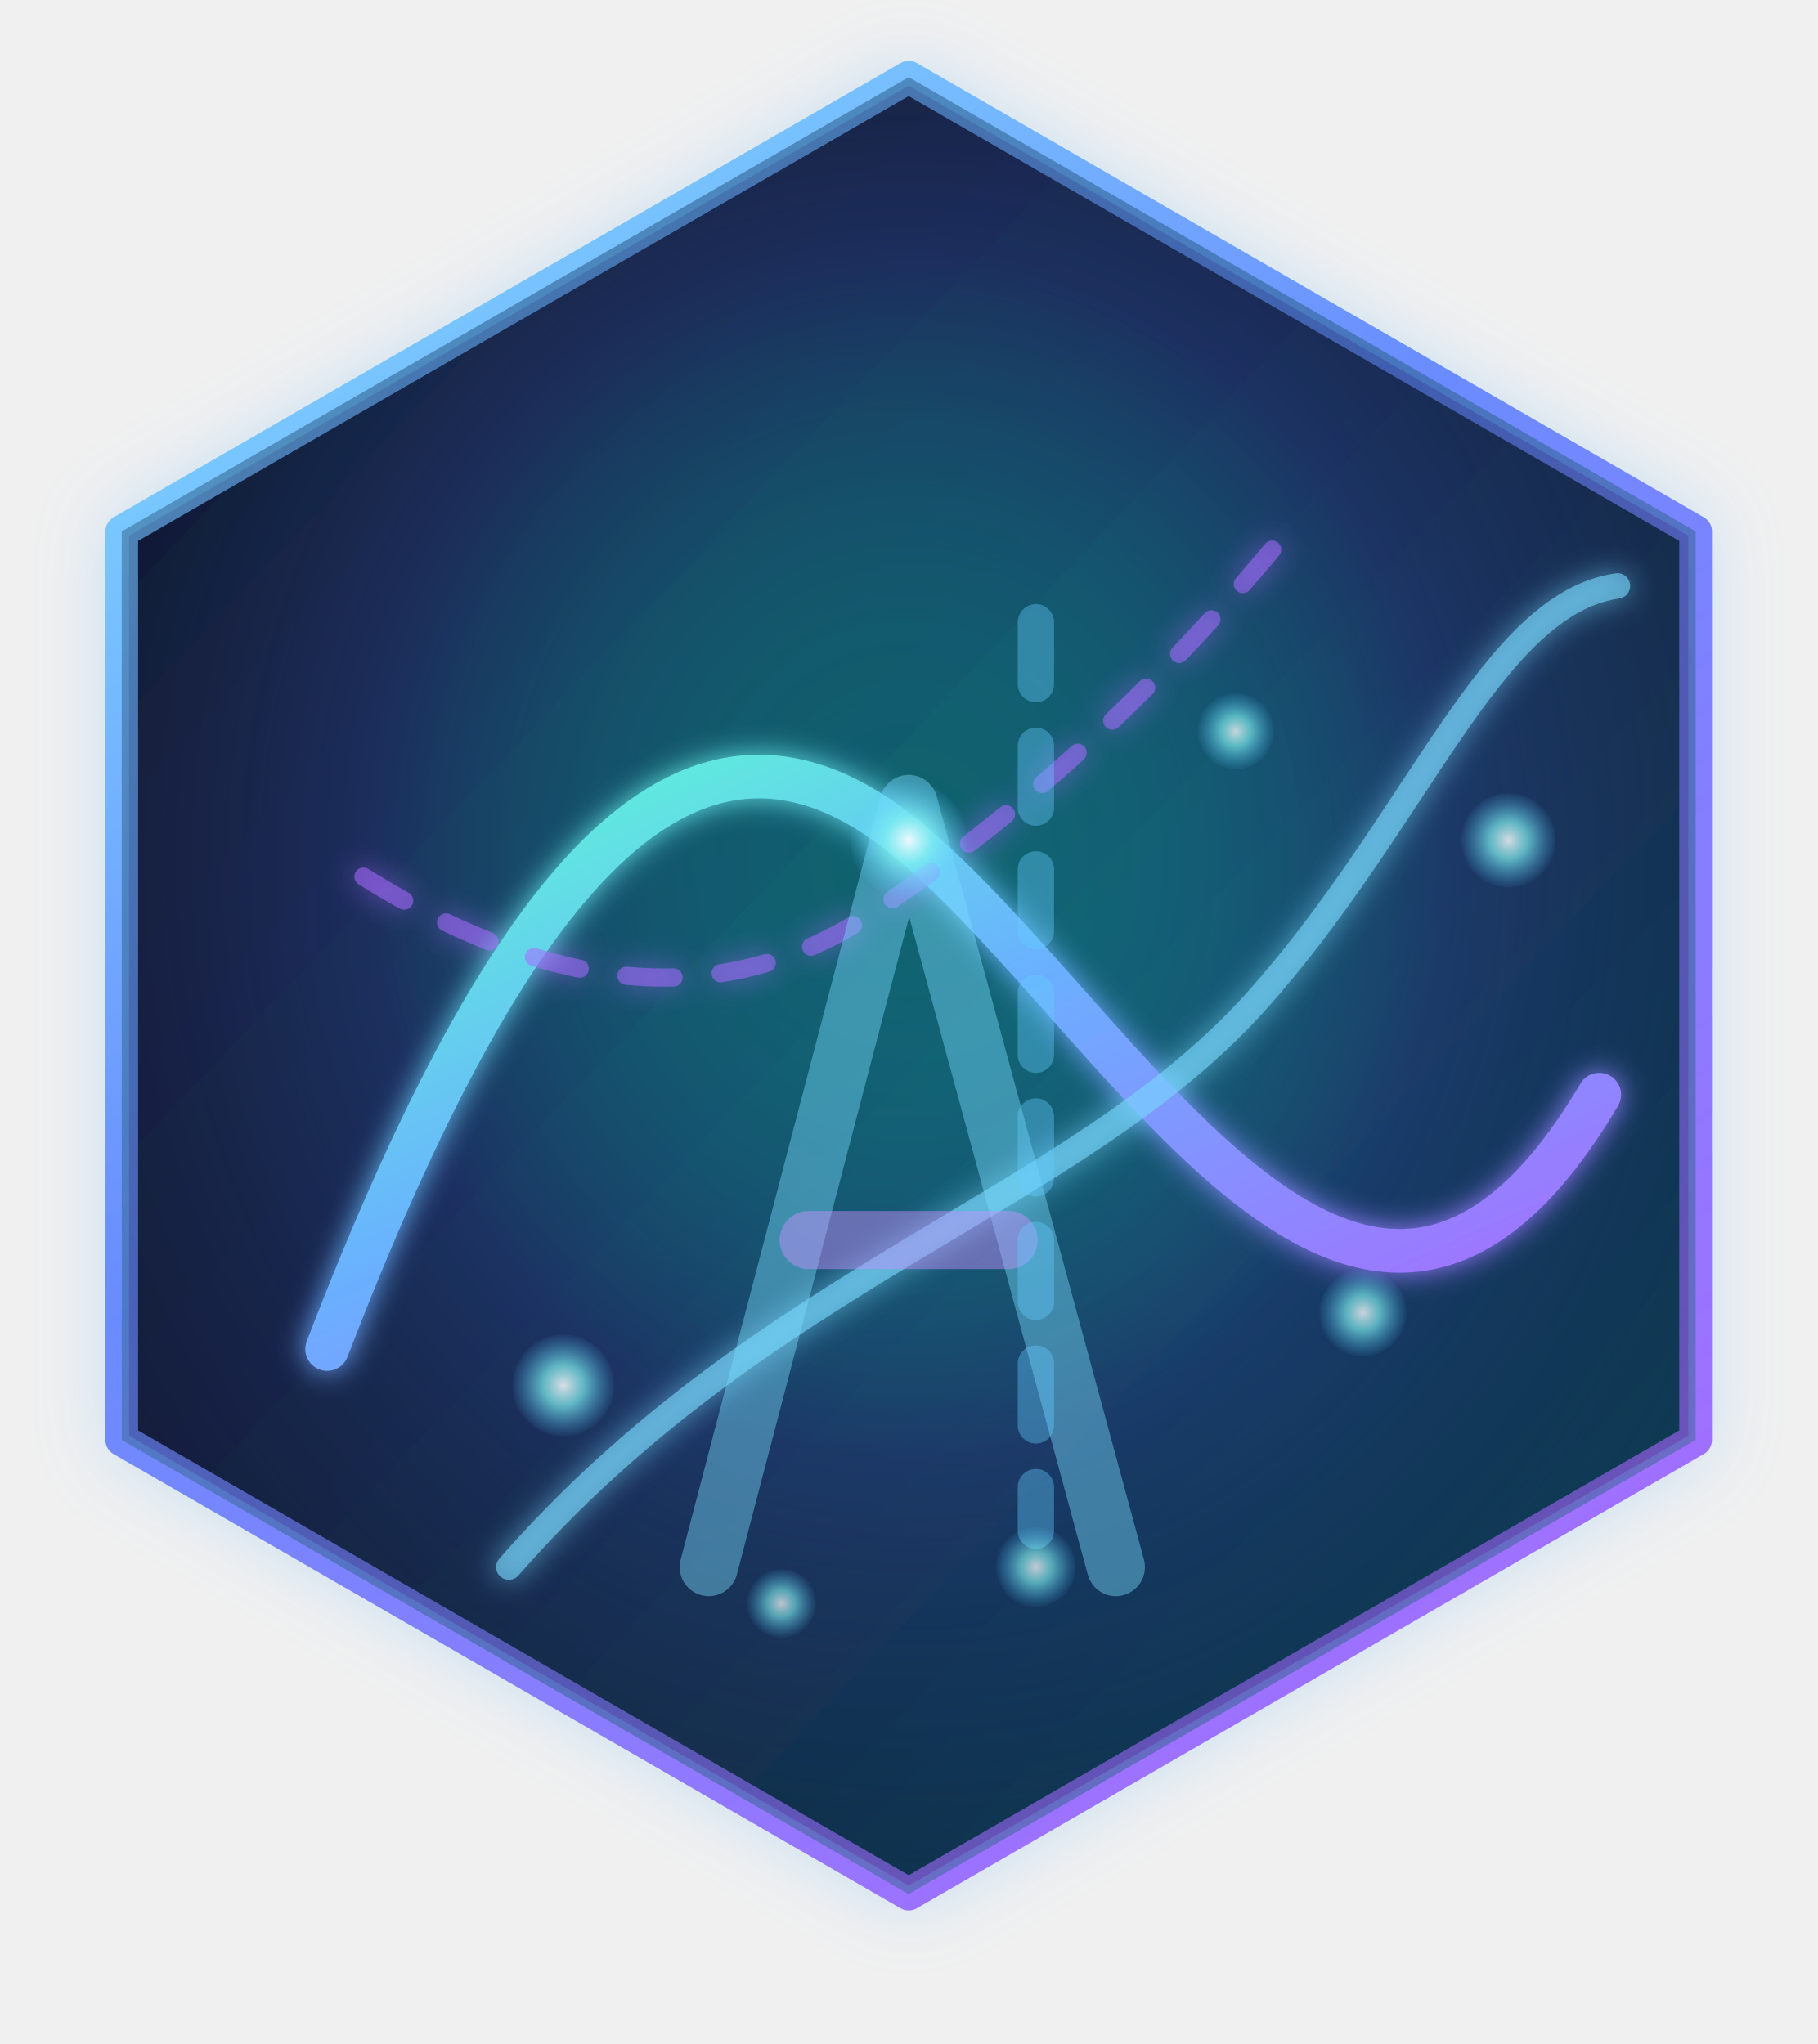
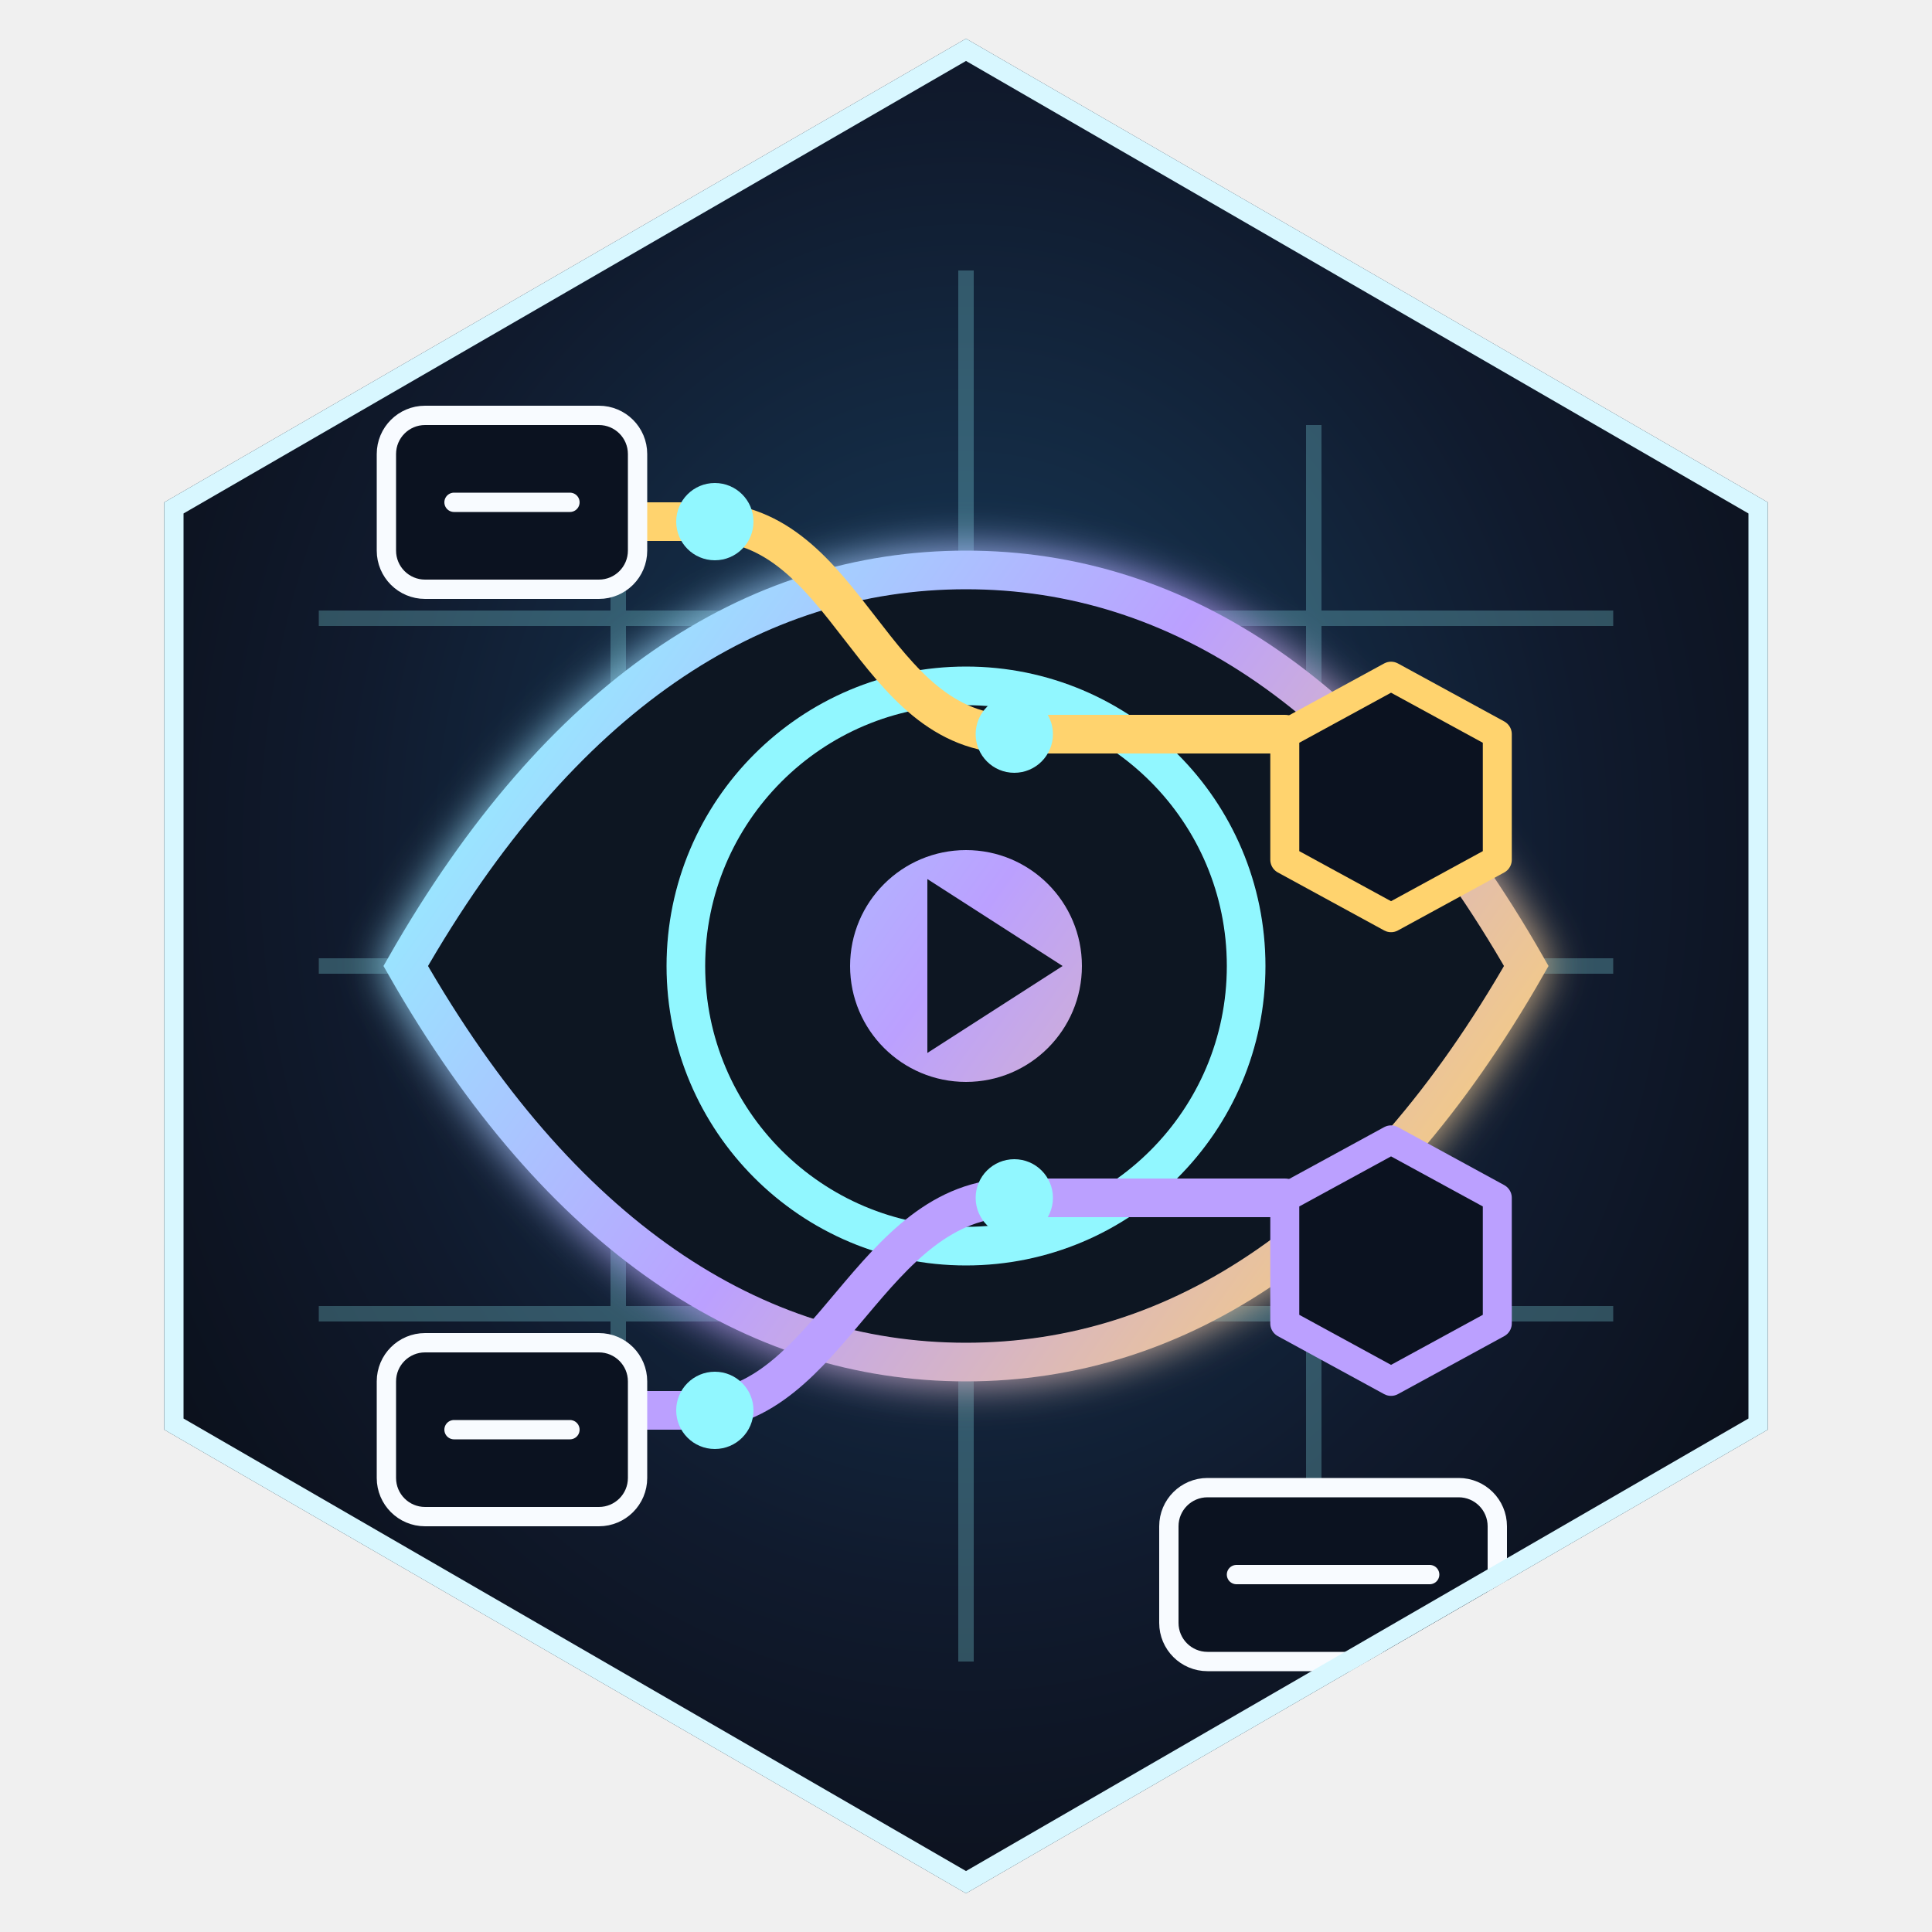
- <svg xmlns="http://www.w3.org/2000/svg" width="384" height="432" viewBox="0 0 100 112" version="1.1">
+ <svg xmlns="http://www.w3.org/2000/svg" width="200" height="200" viewBox="0 0 200 200" role="img" aria-labelledby="aitrace-title aitrace-desc">
  <defs>
-     <linearGradient id="hex-fill" x1="5%" y1="0%" x2="95%" y2="100%">
-       <stop offset="0%" stop-color="#0d0b18" />
-       <stop offset="42%" stop-color="#181f3b" />
-       <stop offset="100%" stop-color="#0a5365" />
+     <clipPath id="aitrace-hex">
+       <path d="M100 4 L183 52 L183 148 L100 196 L17 148 L17 52 Z" />
+     </clipPath>
+     <radialGradient id="aitrace-bg" cx="50%" cy="44%" r="72%">
+       <stop offset="0" stop-color="#183e5e" />
+       <stop offset="0.55" stop-color="#101a2d" />
+       <stop offset="1" stop-color="#080a10" />
+     </radialGradient>
+     <linearGradient id="aitrace-lens" x1="48" y1="64" x2="152" y2="138" gradientUnits="userSpaceOnUse">
+       <stop offset="0" stop-color="#91f7ff" />
+       <stop offset="0.48" stop-color="#bba0ff" />
+       <stop offset="1" stop-color="#ffd36e" />
    </linearGradient>
-     <linearGradient id="hex-stroke" x1="20%" y1="0%" x2="80%" y2="100%">
-       <stop offset="0%" stop-color="#7dd9ff" />
-       <stop offset="40%" stop-color="#6a8cff" />
-       <stop offset="100%" stop-color="#a96bff" />
-     </linearGradient>
-     <radialGradient id="hex-core" cx="50%" cy="42%" r="65%">
-       <stop offset="0%" stop-color="#00ffe5" stop-opacity="0.28" />
-       <stop offset="45%" stop-color="#203d7a" stop-opacity="0.6" />
-       <stop offset="100%" stop-color="#070b1c" stop-opacity="0.2" />
-     </radialGradient>
-     <linearGradient id="band-gradient" x1="0%" y1="0%" x2="100%" y2="0%">
-       <stop offset="0%" stop-color="#21a0ff" stop-opacity="0" />
-       <stop offset="40%" stop-color="#21a0ff" stop-opacity="0.42" />
-       <stop offset="60%" stop-color="#d95cff" stop-opacity="0.48" />
-       <stop offset="100%" stop-color="#d95cff" stop-opacity="0" />
-     </linearGradient>
-     <linearGradient id="trace-stroke" x1="0%" y1="0%" x2="100%" y2="100%">
-       <stop offset="0%" stop-color="#5dffd2" />
-       <stop offset="45%" stop-color="#6ab0ff" />
-       <stop offset="100%" stop-color="#ab66ff" />
-     </linearGradient>
-     <radialGradient id="node-glow" cx="50%" cy="50%" r="50%">
-       <stop offset="0%" stop-color="#ffffff" stop-opacity="0.95" />
-       <stop offset="40%" stop-color="#7eefef" stop-opacity="0.8" />
-       <stop offset="100%" stop-color="#55c7ff" stop-opacity="0.05" />
-     </radialGradient>
-     <filter id="outer-glow" x="-20%" y="-20%" width="140%" height="140%">
-       <feGaussianBlur in="SourceAlpha" stdDeviation="1.8" result="blur" />
-       <feColorMatrix in="blur" type="matrix" values="0 0 0 0 0.22                 0 0 0 0 0.54                 0 0 0 0 0.94                 0 0 0 0.35 0" />
+     <filter id="aitrace-glow" x="-30%" y="-30%" width="160%" height="160%">
+       <feGaussianBlur stdDeviation="2.2" result="blur" />
      <feMerge>
-         <feMergeNode />
+         <feMergeNode in="blur" />
        <feMergeNode in="SourceGraphic" />
      </feMerge>
    </filter>
-     <filter id="trace-glow" x="-35%" y="-35%" width="170%" height="170%">
-       <feGaussianBlur in="SourceGraphic" stdDeviation="0.8" result="soft" />
-       <feMerge>
-         <feMergeNode in="soft" />
-         <feMergeNode in="SourceGraphic" />
-       </feMerge>
-     </filter>
-     <mask id="band-mask">
-       <rect x="0" y="0" width="100" height="112" fill="#fff" />
-       <path d="M 50 0 L 93.3 25 L 93.3 75 L 50 100 L 6.7 75 L 6.7 25 Z" fill="black" stroke="black" stroke-width="12" transform="translate(0, 4)" />
-     </mask>
-     <clipPath id="hex-clip">
-       <path d="M 50 4 L 93.3 29 L 93.3 79 L 50 104 L 6.7 79 L 6.7 29 Z" />
-     </clipPath>
  </defs>
-   <g filter="url(#outer-glow)">
-     <path d="M 50 4 L 93.3 29 L 93.3 79 L 50 104 L 6.7 79 L 6.7 29 Z" fill="url(#hex-fill)" stroke="url(#hex-stroke)" stroke-width="1.8" stroke-linejoin="round" />
-   </g>
-   <g clip-path="url(#hex-clip)">
-     <rect x="0" y="0" width="100" height="112" fill="url(#hex-core)" />
-     <rect x="-40" y="22" width="180" height="28" fill="url(#band-gradient)" opacity="0.7" transform="rotate(-7 50 50)" mask="url(#band-mask)" />
-     <path d="M 50 4 L 93.3 29 L 93.3 79 L 50 104 L 6.7 79 L 6.7 29 Z" fill="none" stroke="rgba(109, 225, 255, 0.18)" stroke-width="0.8" />
-   </g>
-   <g clip-path="url(#hex-clip)" filter="url(#trace-glow)">
-     <path d="M 18 74 C 28 48, 38 36, 50 46 S 75 82, 88 60" fill="none" stroke="url(#trace-stroke)" stroke-width="2.4" stroke-linecap="round" stroke-linejoin="round" />
-     <path d="M 28 86 C 42 70, 59 66, 69 55 C 78 45, 82 33, 89 32" fill="none" stroke="rgba(121, 216, 255, 0.6)" stroke-width="1.4" stroke-linecap="round" />
-     <path d="M 20 48 Q 36 58, 48 50 T 70 30" fill="none" stroke="rgba(165, 106, 255, 0.55)" stroke-width="1" stroke-linecap="round" stroke-dasharray="2.6 2.6" />
-   </g>
-   <g clip-path="url(#hex-clip)">
-     <path d="M 39 86 L 50 44 L 61.4 86" fill="none" stroke="rgba(123, 222, 255, 0.42)" stroke-width="3.2" stroke-linecap="round" stroke-linejoin="round" />
-     <path d="M 44.5 68 H 55.5" fill="none" stroke="rgba(202, 146, 255, 0.45)" stroke-width="3.2" stroke-linecap="round" />
-     <path d="M 57 34 V 84" fill="none" stroke="rgba(102, 206, 255, 0.38)" stroke-width="2" stroke-linecap="round" stroke-dasharray="3.4 3.4" />
-   </g>
-   <g clip-path="url(#hex-clip)">
-     <circle cx="50" cy="46" r="3.2" fill="url(#node-glow)" opacity="0.92" />
-     <circle cx="75" cy="72" r="2.4" fill="url(#node-glow)" opacity="0.82" />
-     <circle cx="31" cy="76" r="2.8" fill="url(#node-glow)" opacity="0.88" />
-     <circle cx="68" cy="40" r="2.1" fill="url(#node-glow)" opacity="0.8" />
-     <circle cx="83" cy="46" r="2.6" fill="url(#node-glow)" opacity="0.86" />
-     <circle cx="43" cy="88" r="1.9" fill="url(#node-glow)" opacity="0.75" />
-     <circle cx="57" cy="86" r="2.2" fill="url(#node-glow)" opacity="0.78" />
+   <g clip-path="url(#aitrace-hex)">
+     <path d="M100 4 L183 52 L183 148 L100 196 L17 148 L17 52 Z" fill="url(#aitrace-bg)" />
+     <g stroke="#91f7ff" stroke-width="1.6" opacity="0.26" fill="none">
+       <path d="M33 64 H167" />
+       <path d="M33 100 H167" />
+       <path d="M33 136 H167" />
+       <path d="M64 44 V156" />
+       <path d="M100 28 V172" />
+       <path d="M136 44 V156" />
+     </g>
+     <g filter="url(#aitrace-glow)">
+       <path d="M42 100 C58 72 78 59 100 59 C122 59 142 72 158 100 C142 128 122 141 100 141 C78 141 58 128 42 100 Z" fill="#0b1220" stroke="url(#aitrace-lens)" stroke-width="4" />
+       <circle cx="100" cy="100" r="29" fill="none" stroke="#91f7ff" stroke-width="4" />
+       <circle cx="100" cy="100" r="12" fill="url(#aitrace-lens)" />
+       <path d="M96 91 L110 100 L96 109 Z" fill="#0b1220" />
+     </g>
+     <g fill="none" stroke-linecap="round" stroke-linejoin="round">
+       <path d="M43 54 H73 C88 54 90 76 105 76 H133" stroke="#ffd36e" stroke-width="4" />
+       <path d="M43 146 H72 C86 146 90 124 105 124 H133" stroke="#bba0ff" stroke-width="4" />
+       <path d="M133 76 L144 70 L155 76 V89 L144 95 L133 89 Z" stroke="#ffd36e" stroke-width="3" fill="#0b1220" />
+       <path d="M133 124 L144 118 L155 124 V137 L144 143 L133 137 Z" stroke="#bba0ff" stroke-width="3" fill="#0b1220" />
+     </g>
+     <g fill="#0b1220" stroke="#f8fbff" stroke-width="2">
+       <rect x="40" y="43" width="26" height="18" rx="4" />
+       <rect x="40" y="139" width="26" height="18" rx="4" />
+       <rect x="121" y="154" width="34" height="18" rx="4" />
+     </g>
+     <g stroke="#f8fbff" stroke-width="2" stroke-linecap="round">
+       <path d="M47 52 H59" />
+       <path d="M47 148 H59" />
+       <path d="M128 163 H148" />
+     </g>
+     <g fill="#91f7ff">
+       <circle cx="74" cy="54" r="4" />
+       <circle cx="105" cy="76" r="4" />
+       <circle cx="74" cy="146" r="4" />
+       <circle cx="105" cy="124" r="4" />
+     </g>
+     <path d="M100 4 L183 52 L183 148 L100 196 L17 148 L17 52 Z" fill="none" stroke="#d8f7ff" stroke-width="4" />
  </g>
</svg>
